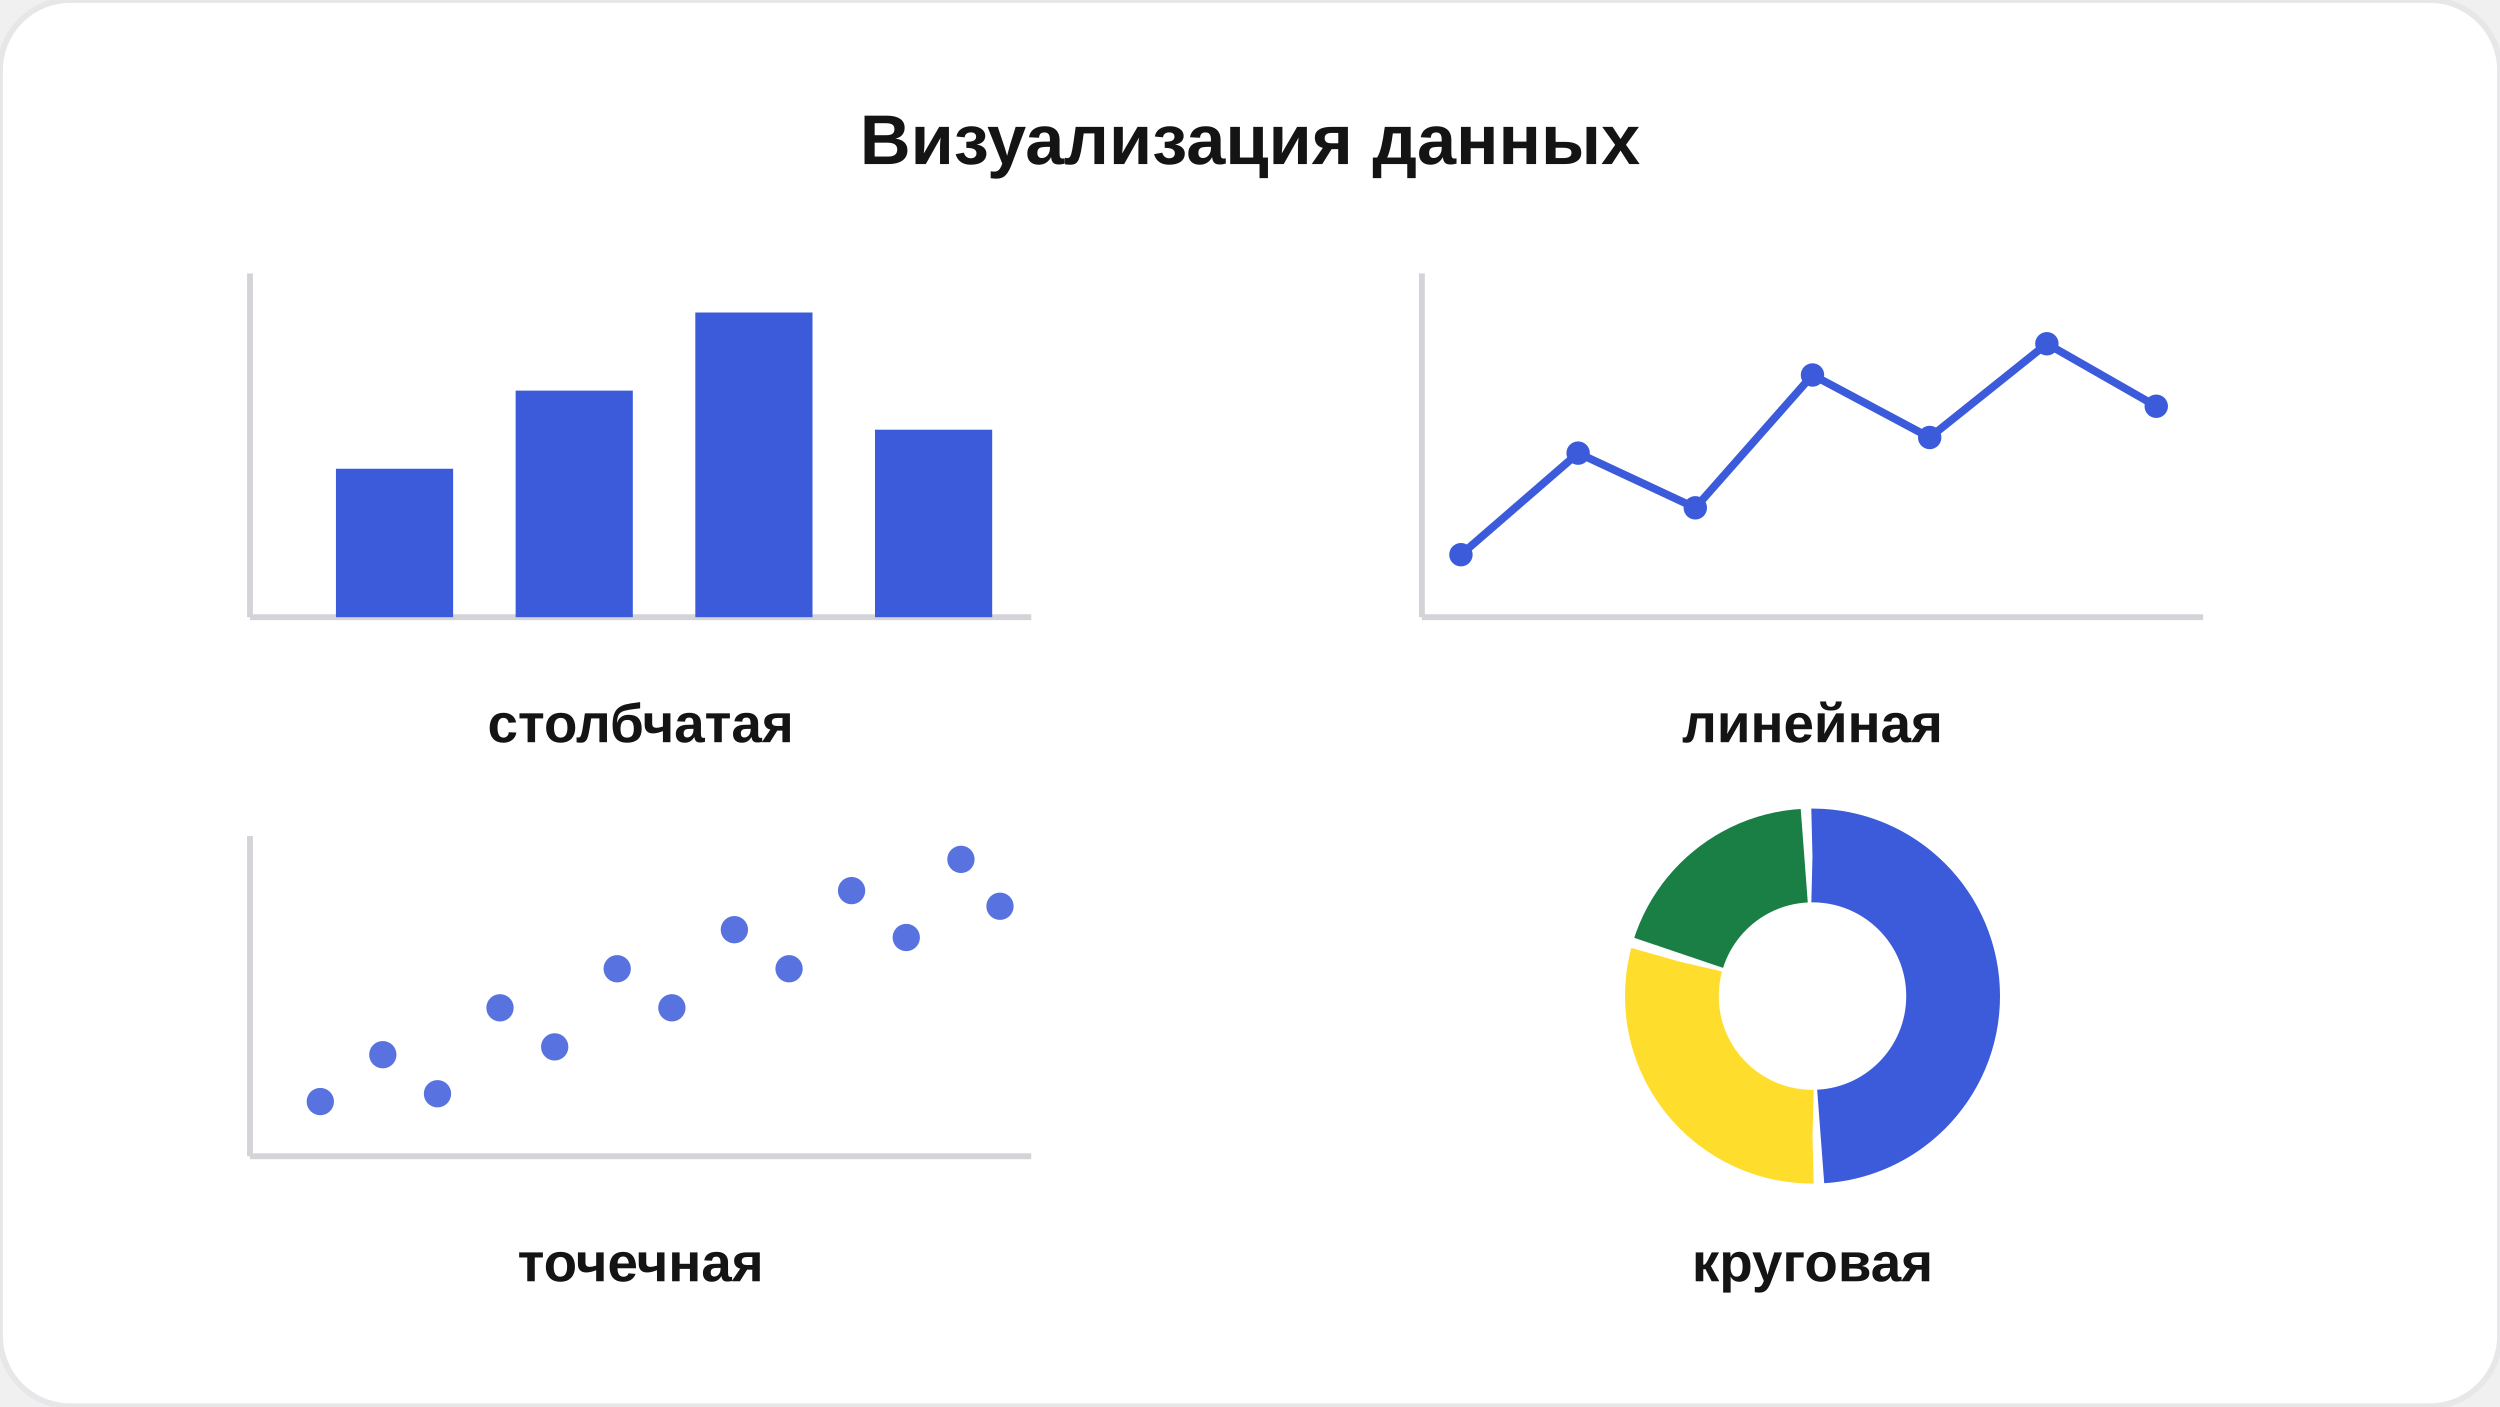
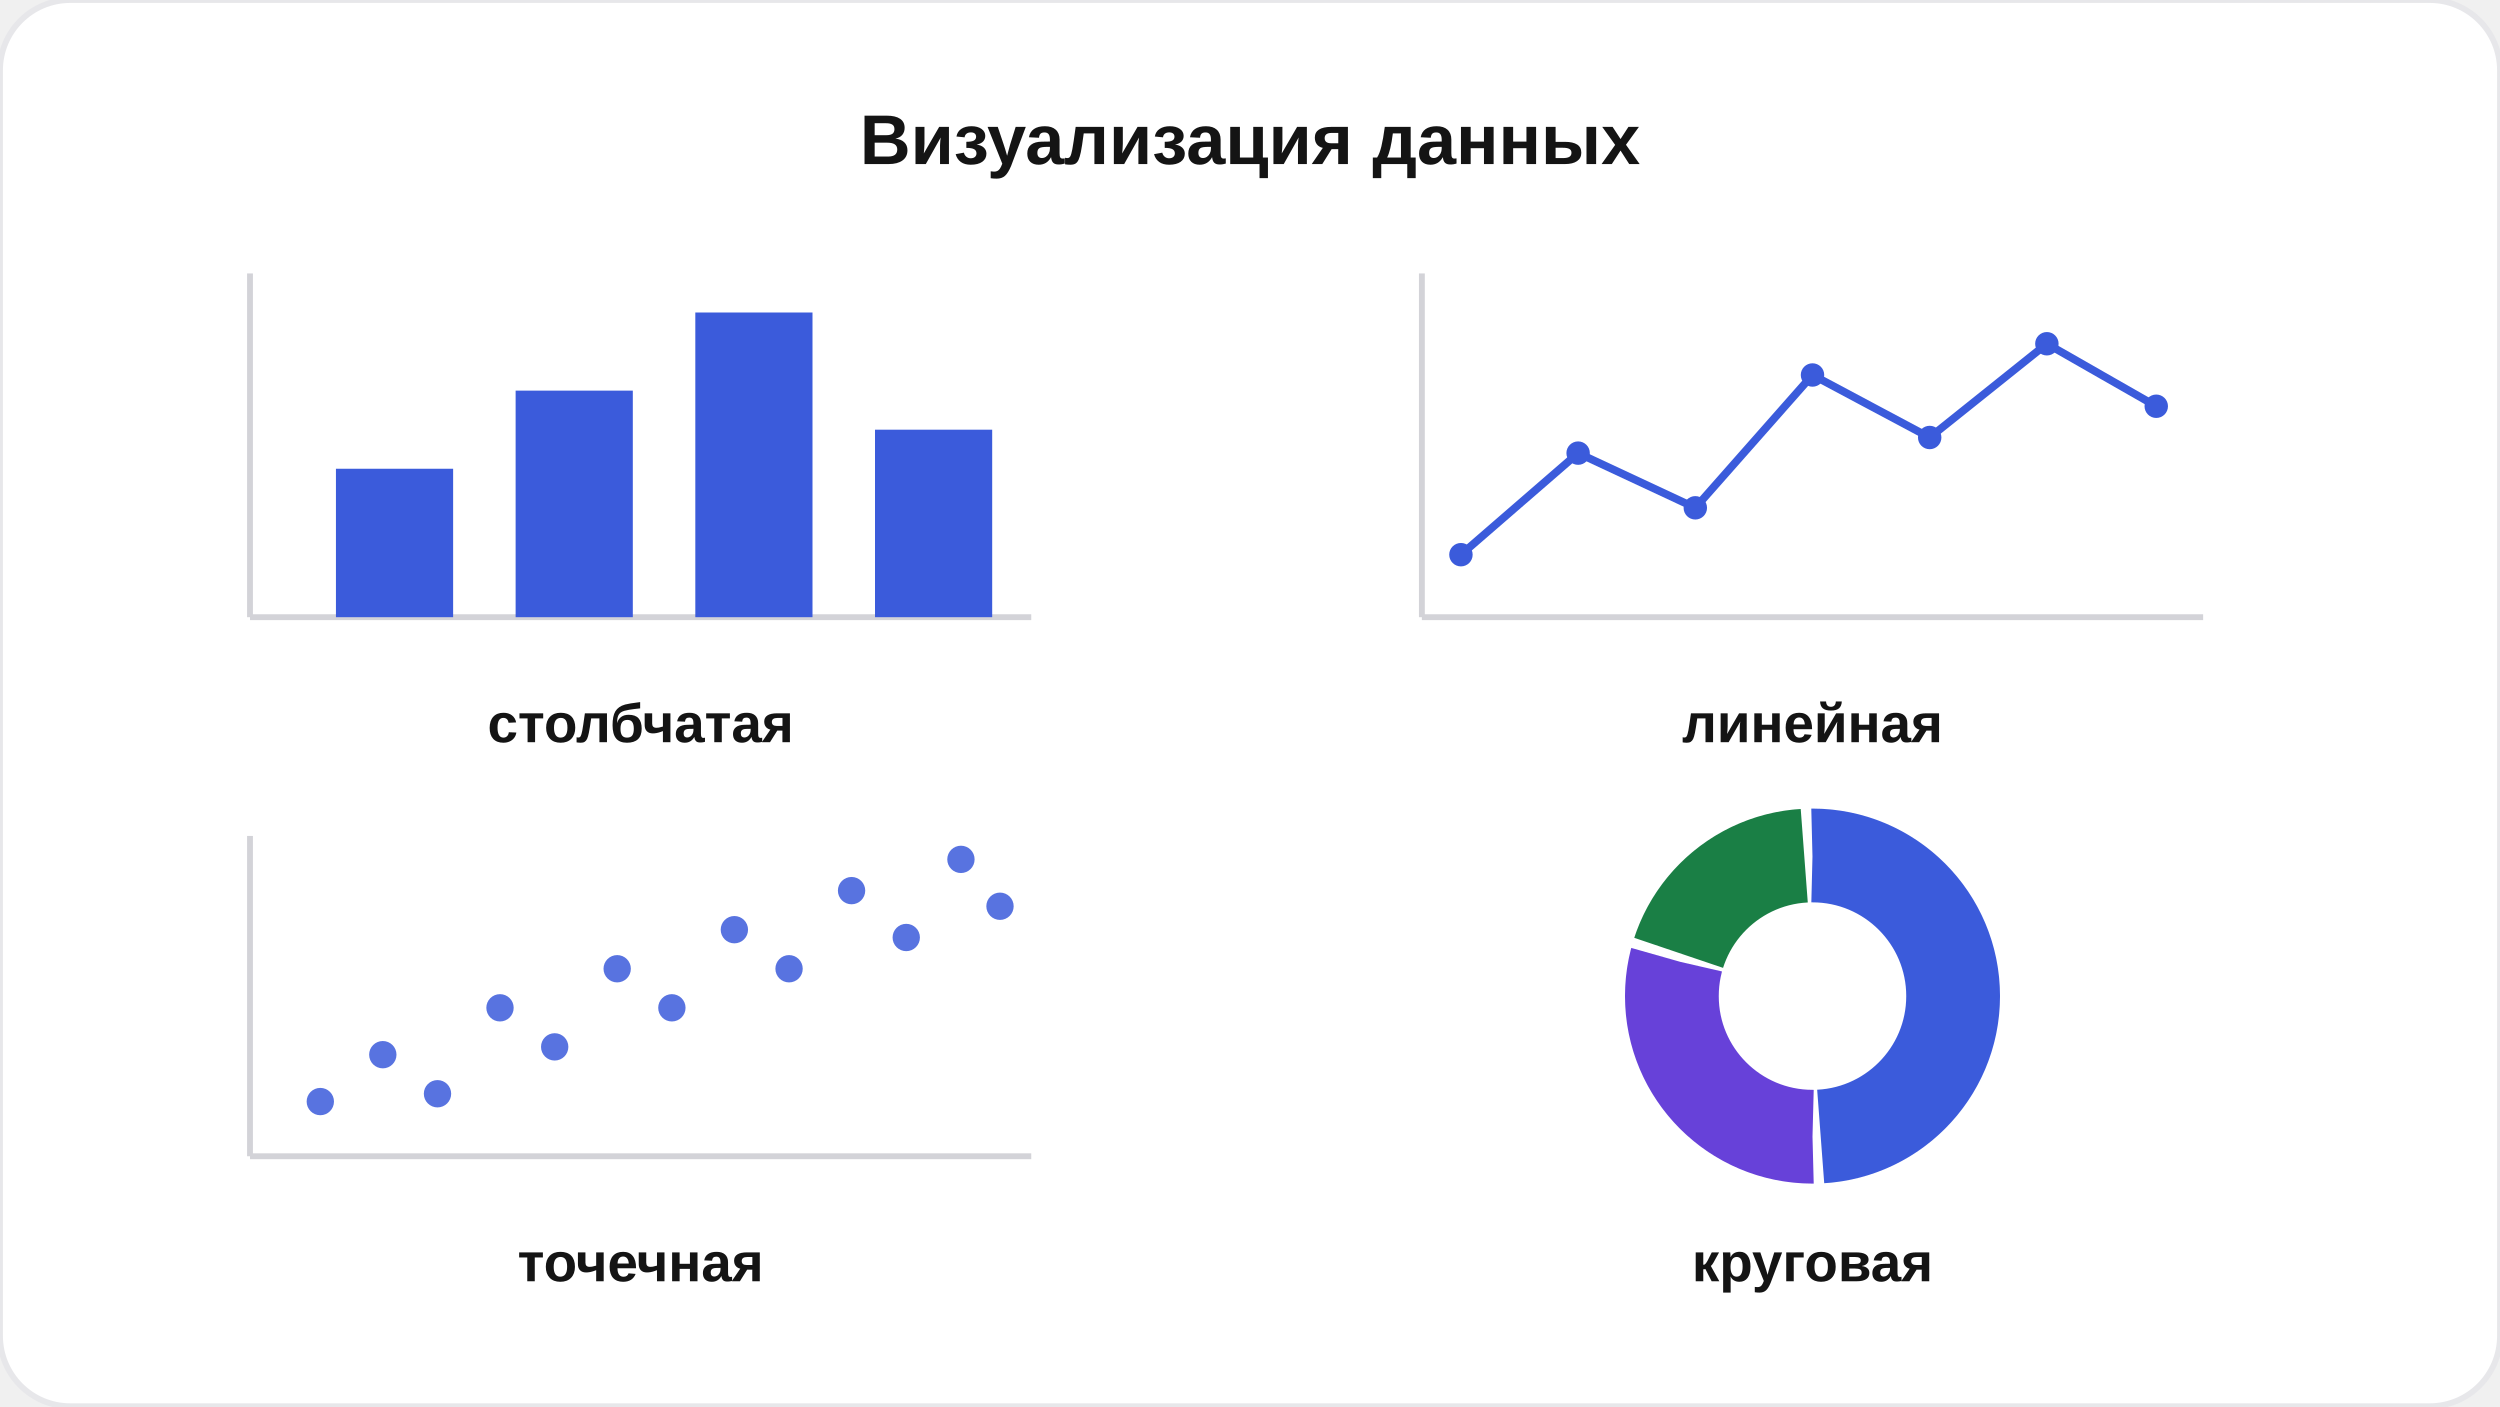
<svg xmlns="http://www.w3.org/2000/svg" viewBox="0 0 640 360" font-family="Onest, 'Segoe UI', system-ui, Arial, sans-serif">
  <rect width="640" height="360" rx="18" fill="#ffffff" stroke="#e7e7ea" stroke-width="1.5" />
  <text x="320" y="42" font-size="18" font-weight="600" fill="#141414" text-anchor="middle">Визуализация данных</text>
  <line x1="64" y1="70" x2="64" y2="158" stroke="#d3d3d8" stroke-width="1.5" />
  <line x1="64" y1="158" x2="264" y2="158" stroke="#d3d3d8" stroke-width="1.5" />
  <rect x="86" y="120" width="30" height="38" fill="#3b5bdb" />
  <rect x="132" y="100" width="30" height="58" fill="#3b5bdb" />
  <rect x="178" y="80" width="30" height="78" fill="#3b5bdb" />
  <rect x="224" y="110" width="30" height="48" fill="#3b5bdb" />
  <text x="164" y="190" font-size="14" font-weight="600" fill="#141414" text-anchor="middle">столбчатая</text>
  <line x1="364" y1="70" x2="364" y2="158" stroke="#d3d3d8" stroke-width="1.5" />
  <line x1="364" y1="158" x2="564" y2="158" stroke="#d3d3d8" stroke-width="1.5" />
  <path d="M374,142 L404,116 L434,130 L464,96 L494,112 L524,88 L552,104" fill="none" stroke="#3b5bdb" stroke-width="2" stroke-linecap="round" stroke-linejoin="round" />
  <circle cx="374" cy="142" r="3" fill="#3b5bdb" />
  <circle cx="404" cy="116" r="3" fill="#3b5bdb" />
  <circle cx="434" cy="130" r="3" fill="#3b5bdb" />
  <circle cx="464" cy="96" r="3" fill="#3b5bdb" />
  <circle cx="494" cy="112" r="3" fill="#3b5bdb" />
  <circle cx="524" cy="88" r="3" fill="#3b5bdb" />
  <circle cx="552" cy="104" r="3" fill="#3b5bdb" />
  <text x="464" y="190" font-size="14" font-weight="600" fill="#141414" text-anchor="middle">линейная</text>
  <line x1="64" y1="214" x2="64" y2="296" stroke="#d3d3d8" stroke-width="1.5" />
  <line x1="64" y1="296" x2="264" y2="296" stroke="#d3d3d8" stroke-width="1.5" />
  <circle cx="82" cy="282" r="3.5" fill="#3b5bdb" fill-opacity="0.85" />
  <circle cx="98" cy="270" r="3.5" fill="#3b5bdb" fill-opacity="0.85" />
  <circle cx="112" cy="280" r="3.5" fill="#3b5bdb" fill-opacity="0.85" />
  <circle cx="128" cy="258" r="3.5" fill="#3b5bdb" fill-opacity="0.85" />
  <circle cx="142" cy="268" r="3.5" fill="#3b5bdb" fill-opacity="0.85" />
  <circle cx="158" cy="248" r="3.5" fill="#3b5bdb" fill-opacity="0.85" />
  <circle cx="172" cy="258" r="3.5" fill="#3b5bdb" fill-opacity="0.85" />
  <circle cx="188" cy="238" r="3.5" fill="#3b5bdb" fill-opacity="0.85" />
  <circle cx="202" cy="248" r="3.5" fill="#3b5bdb" fill-opacity="0.85" />
  <circle cx="218" cy="228" r="3.5" fill="#3b5bdb" fill-opacity="0.85" />
  <circle cx="232" cy="240" r="3.5" fill="#3b5bdb" fill-opacity="0.85" />
  <circle cx="246" cy="220" r="3.5" fill="#3b5bdb" fill-opacity="0.85" />
  <circle cx="256" cy="232" r="3.5" fill="#3b5bdb" fill-opacity="0.85" />
  <text x="164" y="328" font-size="14" font-weight="600" fill="#141414" text-anchor="middle">точечная</text>
  <g transform="rotate(-90 464 255)">
    <circle cx="464" cy="255" r="36" fill="none" stroke="#3b5bdb" stroke-width="24" stroke-dasharray="111 115.19" />
-     <circle cx="464" cy="255" r="36" fill="none" stroke="#ffdd2d" stroke-width="24" stroke-dasharray="65.7 160.49" stroke-dashoffset="-113.1" />
+     <circle cx="464" cy="255" r="36" fill="none" stroke="#6741d9" stroke-width="24" stroke-dasharray="65.7 160.49" stroke-dashoffset="-113.1" />
    <circle cx="464" cy="255" r="36" fill="none" stroke="#1a7f45" stroke-width="24" stroke-dasharray="43.19 183" stroke-dashoffset="-180.9" />
  </g>
  <text x="464" y="328" font-size="14" font-weight="600" fill="#141414" text-anchor="middle">круговая</text>
</svg>
